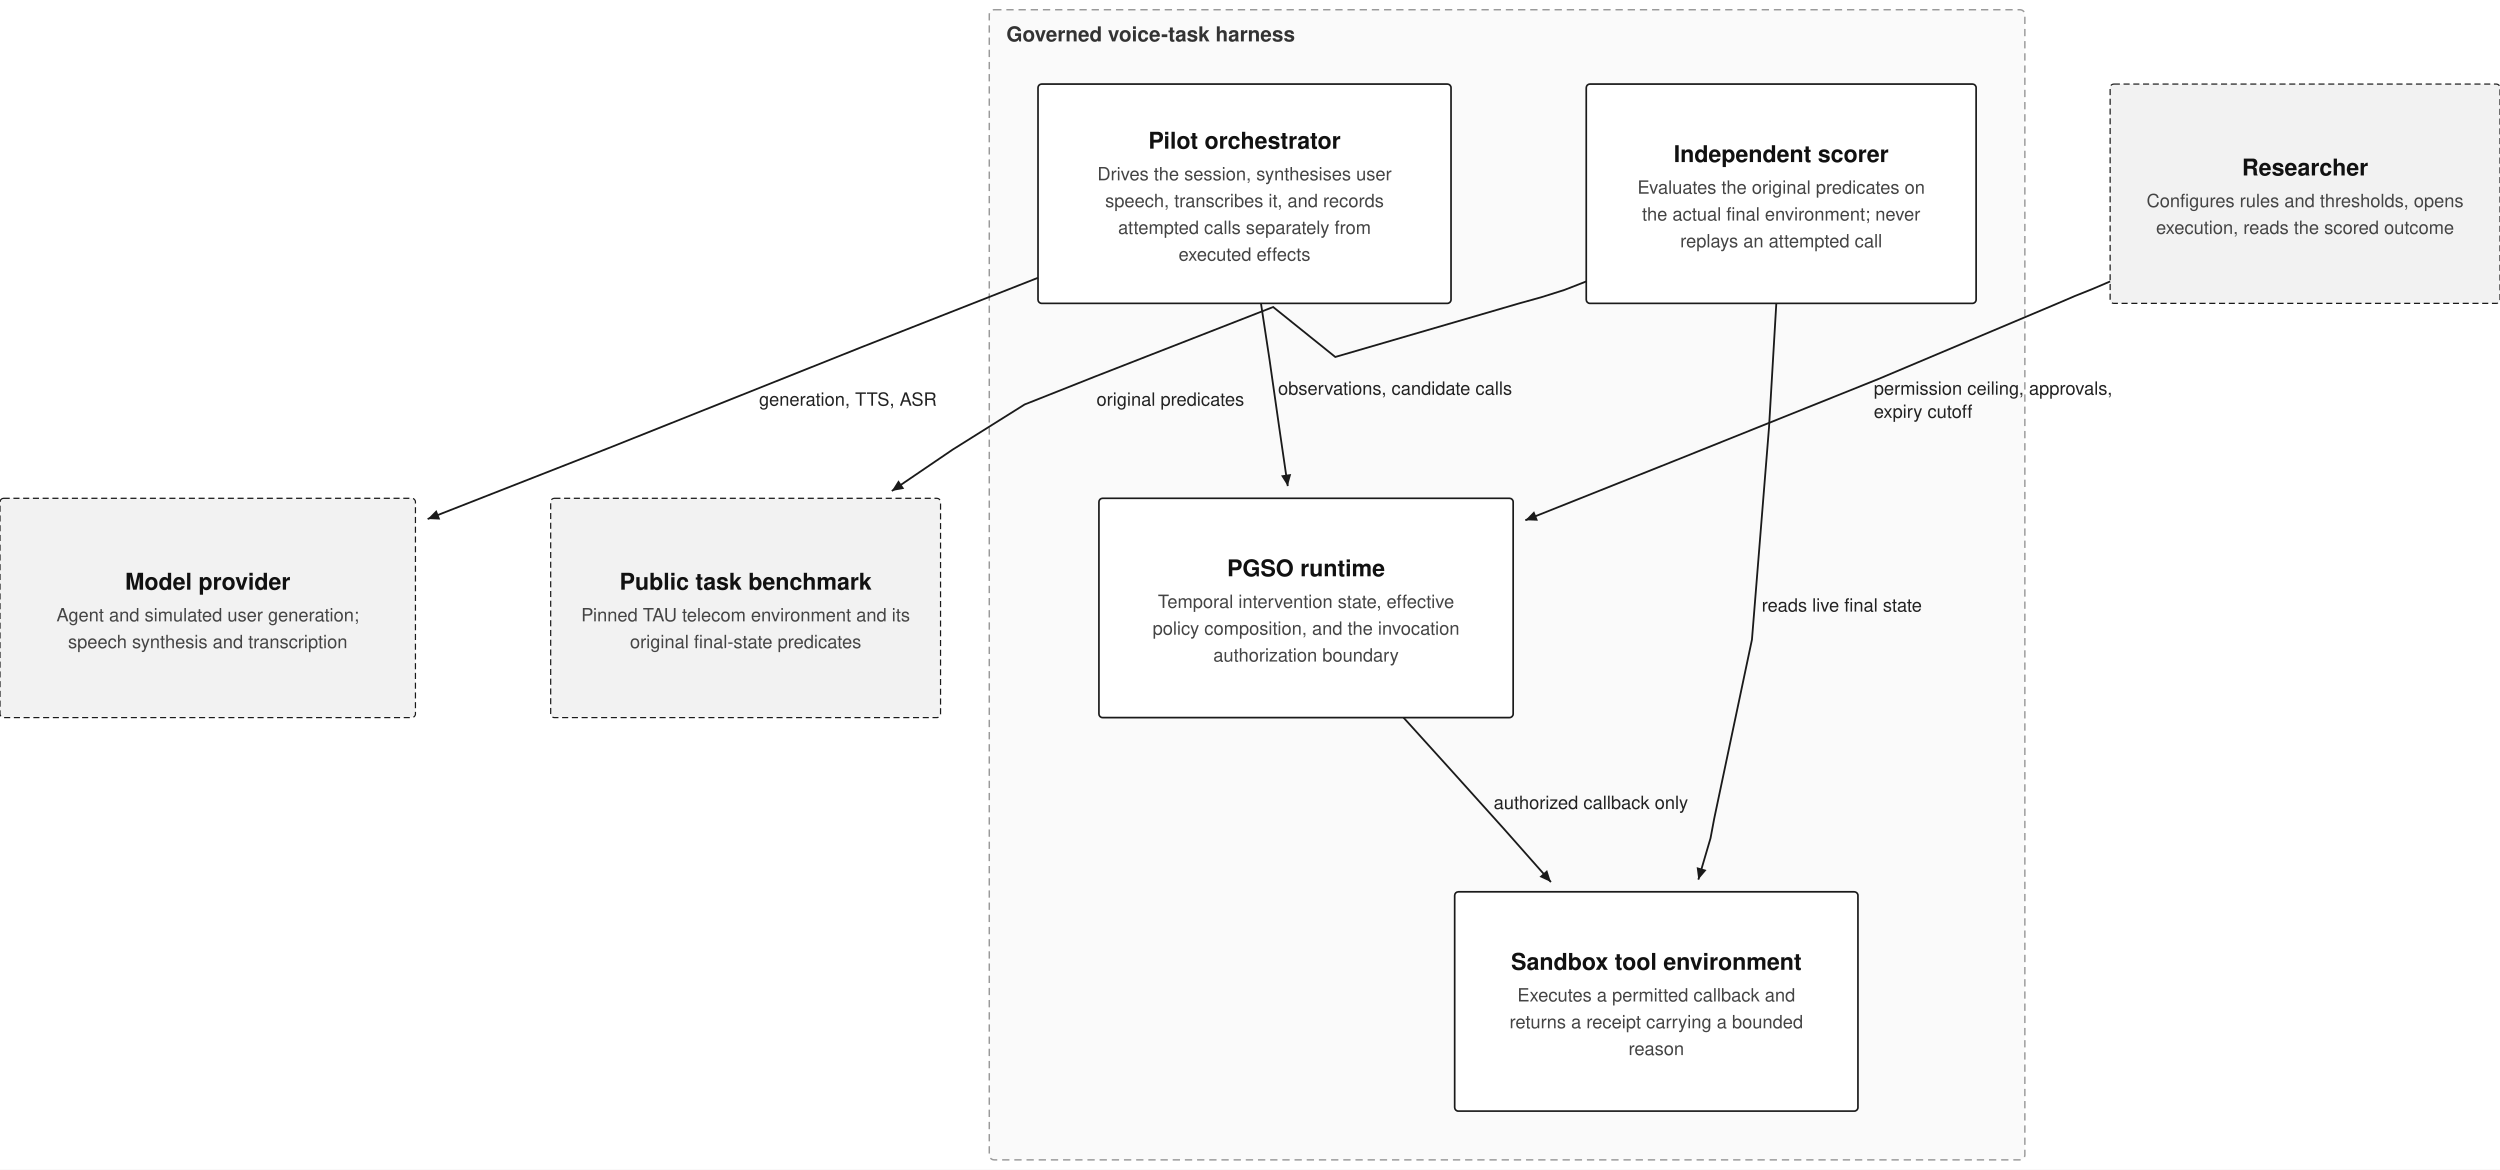
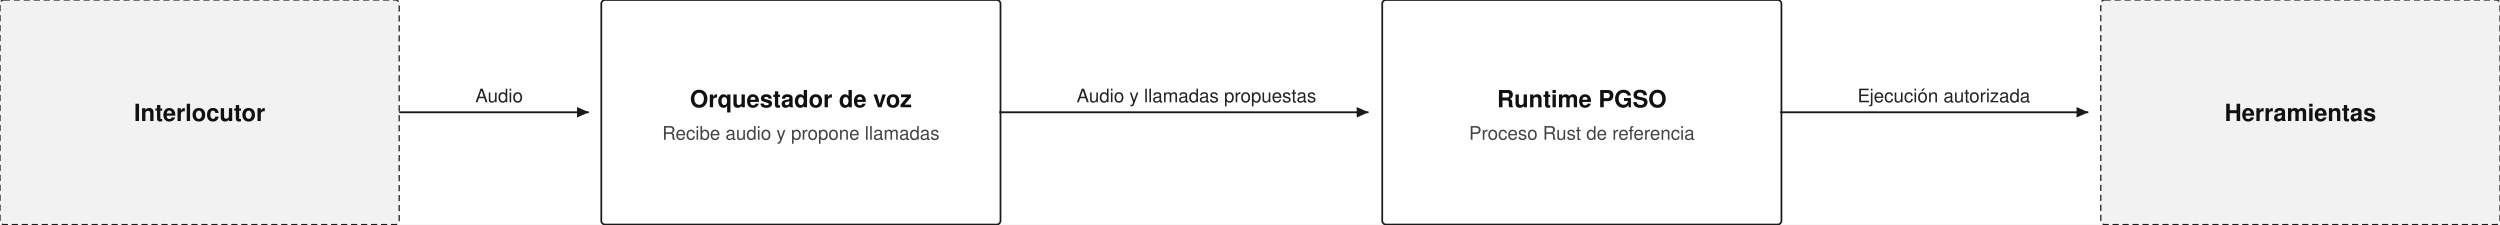
- <svg xmlns="http://www.w3.org/2000/svg" viewBox="0 0 2052 960" width="2052" height="960" font-family="Helvetica, Arial, sans-serif">
+ <svg xmlns="http://www.w3.org/2000/svg" viewBox="0 0 2004 180" width="2004" height="180" font-family="Helvetica, Arial, sans-serif">
  <rect width="100%" height="100%" fill="white" />
  <defs>
    <marker id="a" viewBox="0 0 10 10" refX="9" refY="5" markerWidth="7" markerHeight="7" orient="auto-start-reverse">
      <path d="M0,1 L9,5 L0,9 z" fill="#1a1a1a" />
    </marker>
  </defs>
-   <rect x="1732" y="69" width="320" height="180" rx="3" fill="#F2F2F2" stroke="#1a1a1a" stroke-width="1.0" stroke-dasharray="5 3" />
-   <text x="1892.0" y="144.0" font-size="19" font-weight="bold" text-anchor="middle" fill="#111">Researcher</text>
-   <text x="1892.0" y="170.0" font-size="15" text-anchor="middle" fill="#444">Configures rules and thresholds, opens</text>
-   <text x="1892.0" y="192.0" font-size="15" text-anchor="middle" fill="#444">execution, reads the scored outcome</text>
-   <rect x="812" y="8" width="850" height="944" rx="4" fill="#FAFAFA" stroke="#9a9a9a" stroke-width="1.2" stroke-dasharray="6 4" />
-   <text x="826" y="34" font-size="17" font-weight="bold" fill="#333">Governed voice-task harness</text>
-   <rect x="0" y="409" width="341" height="180" rx="3" fill="#F2F2F2" stroke="#1a1a1a" stroke-width="1.0" stroke-dasharray="5 3" />
-   <text x="170.5" y="484.0" font-size="19" font-weight="bold" text-anchor="middle" fill="#111">Model provider</text>
-   <text x="170.5" y="510.0" font-size="15" text-anchor="middle" fill="#444">Agent and simulated user generation;</text>
-   <text x="170.5" y="532.0" font-size="15" text-anchor="middle" fill="#444">speech synthesis and transcription</text>
-   <rect x="452" y="409" width="320" height="180" rx="3" fill="#F2F2F2" stroke="#1a1a1a" stroke-width="1.0" stroke-dasharray="5 3" />
-   <text x="612.0" y="484.0" font-size="19" font-weight="bold" text-anchor="middle" fill="#111">Public task benchmark</text>
-   <text x="612.0" y="510.0" font-size="15" text-anchor="middle" fill="#444">Pinned TAU telecom environment and its</text>
-   <text x="612.0" y="532.0" font-size="15" text-anchor="middle" fill="#444">original final-state predicates</text>
-   <rect x="852" y="69" width="339" height="180" rx="3" fill="white" stroke="#1a1a1a" stroke-width="1.4" />
-   <text x="1021.5" y="122.0" font-size="19" font-weight="bold" text-anchor="middle" fill="#111">Pilot orchestrator</text>
-   <text x="1021.5" y="148.0" font-size="15" text-anchor="middle" fill="#444">Drives the session, synthesises user</text>
-   <text x="1021.5" y="170.0" font-size="15" text-anchor="middle" fill="#444">speech, transcribes it, and records</text>
-   <text x="1021.5" y="192.0" font-size="15" text-anchor="middle" fill="#444">attempted calls separately from</text>
-   <text x="1021.5" y="214.0" font-size="15" text-anchor="middle" fill="#444">executed effects</text>
-   <rect x="1302" y="69" width="320" height="180" rx="3" fill="white" stroke="#1a1a1a" stroke-width="1.4" />
-   <text x="1462.0" y="133.0" font-size="19" font-weight="bold" text-anchor="middle" fill="#111">Independent scorer</text>
-   <text x="1462.0" y="159.0" font-size="15" text-anchor="middle" fill="#444">Evaluates the original predicates on</text>
-   <text x="1462.0" y="181.0" font-size="15" text-anchor="middle" fill="#444">the actual final environment; never</text>
-   <text x="1462.0" y="203.0" font-size="15" text-anchor="middle" fill="#444">replays an attempted call</text>
-   <rect x="902" y="409" width="340" height="180" rx="3" fill="white" stroke="#1a1a1a" stroke-width="1.4" />
-   <text x="1072.0" y="473.0" font-size="19" font-weight="bold" text-anchor="middle" fill="#111">PGSO runtime</text>
-   <text x="1072.0" y="499.0" font-size="15" text-anchor="middle" fill="#444">Temporal intervention state, effective</text>
-   <text x="1072.0" y="521.0" font-size="15" text-anchor="middle" fill="#444">policy composition, and the invocation</text>
-   <text x="1072.0" y="543.0" font-size="15" text-anchor="middle" fill="#444">authorization boundary</text>
-   <rect x="1194" y="732" width="331" height="180" rx="3" fill="white" stroke="#1a1a1a" stroke-width="1.4" />
-   <text x="1359.5" y="796.0" font-size="19" font-weight="bold" text-anchor="middle" fill="#111">Sandbox tool environment</text>
-   <text x="1359.5" y="822.0" font-size="15" text-anchor="middle" fill="#444">Executes a permitted callback and</text>
-   <text x="1359.5" y="844.0" font-size="15" text-anchor="middle" fill="#444">returns a receipt carrying a bounded</text>
-   <text x="1359.5" y="866.0" font-size="15" text-anchor="middle" fill="#444">reason</text>
-   <path d="M 1732,231 L 1718,237 L 1703,243 L 1689,249 L 1542,311 L 1375,378 L 1252,427" fill="none" stroke="#1a1a1a" stroke-width="1.5" marker-end="url(#a)" />
-   <text x="1538" y="324" font-size="15" fill="#222">permission ceiling, approvals,</text>
-   <text x="1538" y="343" font-size="15" fill="#222">expiry  cutoff</text>
-   <path d="M 1035,249 L 1042,295 L 1050,351 L 1057,399" fill="none" stroke="#1a1a1a" stroke-width="1.5" marker-end="url(#a)" />
-   <text x="1049" y="324" font-size="15" fill="#222">observations, candidate calls</text>
-   <path d="M 1152,589 L 1190,631 L 1235,681 L 1273,724" fill="none" stroke="#1a1a1a" stroke-width="1.5" marker-end="url(#a)" />
-   <text x="1226" y="664" font-size="15" fill="#222">authorized callback only</text>
-   <path d="M 1458,249 L 1452,351 L 1438,525 L 1407,672 L 1404,688 L 1399,705 L 1394,722" fill="none" stroke="#1a1a1a" stroke-width="1.5" marker-end="url(#a)" />
-   <text x="1446" y="502" font-size="15" fill="#222">reads live final state</text>
-   <path d="M 852,228 L 707,285 L 499,368 L 351,426" fill="none" stroke="#1a1a1a" stroke-width="1.5" marker-end="url(#a)" />
-   <text x="623" y="333" font-size="15" fill="#222">generation, TTS, ASR</text>
-   <path d="M 1302,231 L 1284,238 L 1265,244 L 1247,249 L 1096,293 L 1045,252 L 899,309 L 841,332 L 782,369 L 732,403" fill="none" stroke="#1a1a1a" stroke-width="1.5" marker-end="url(#a)" />
-   <text x="900" y="333" font-size="15" fill="#222">original predicates</text>
+   <rect x="0" y="0" width="320" height="180" rx="3" fill="#F2F2F2" stroke="#1a1a1a" stroke-width="1.0" stroke-dasharray="5 3" />
+   <text x="160.0" y="97.0" font-size="19" font-weight="bold" text-anchor="middle" fill="#111">Interlocutor</text>
+   <rect x="482" y="0" width="320" height="180" rx="3" fill="white" stroke="#1a1a1a" stroke-width="1.4" />
+   <text x="642.0" y="86.0" font-size="19" font-weight="bold" text-anchor="middle" fill="#111">Orquestador de voz</text>
+   <text x="642.0" y="112.0" font-size="15" text-anchor="middle" fill="#444">Recibe audio y propone llamadas</text>
+   <rect x="1108" y="0" width="320" height="180" rx="3" fill="white" stroke="#1a1a1a" stroke-width="1.4" />
+   <text x="1268.0" y="86.0" font-size="19" font-weight="bold" text-anchor="middle" fill="#111">Runtime PGSO</text>
+   <text x="1268.0" y="112.0" font-size="15" text-anchor="middle" fill="#444">Proceso Rust de referencia</text>
+   <rect x="1684" y="0" width="320" height="180" rx="3" fill="#F2F2F2" stroke="#1a1a1a" stroke-width="1.0" stroke-dasharray="5 3" />
+   <text x="1844.0" y="97.0" font-size="19" font-weight="bold" text-anchor="middle" fill="#111">Herramientas</text>
+   <path d="M 320,90 L 368,90 L 422,90 L 472,90" fill="none" stroke="#1a1a1a" stroke-width="1.5" marker-end="url(#a)" />
+   <text x="381" y="82" font-size="15" fill="#222">Audio</text>
+   <path d="M 801,90 L 892,90 L 1005,90 L 1097,90" fill="none" stroke="#1a1a1a" stroke-width="1.5" marker-end="url(#a)" />
+   <text x="863" y="82" font-size="15" fill="#222">Audio y llamadas propuestas</text>
+   <path d="M 1427,90 L 1504,90 L 1596,90 L 1674,90" fill="none" stroke="#1a1a1a" stroke-width="1.5" marker-end="url(#a)" />
+   <text x="1489" y="82" font-size="15" fill="#222">Ejecución autorizada</text>
</svg>
